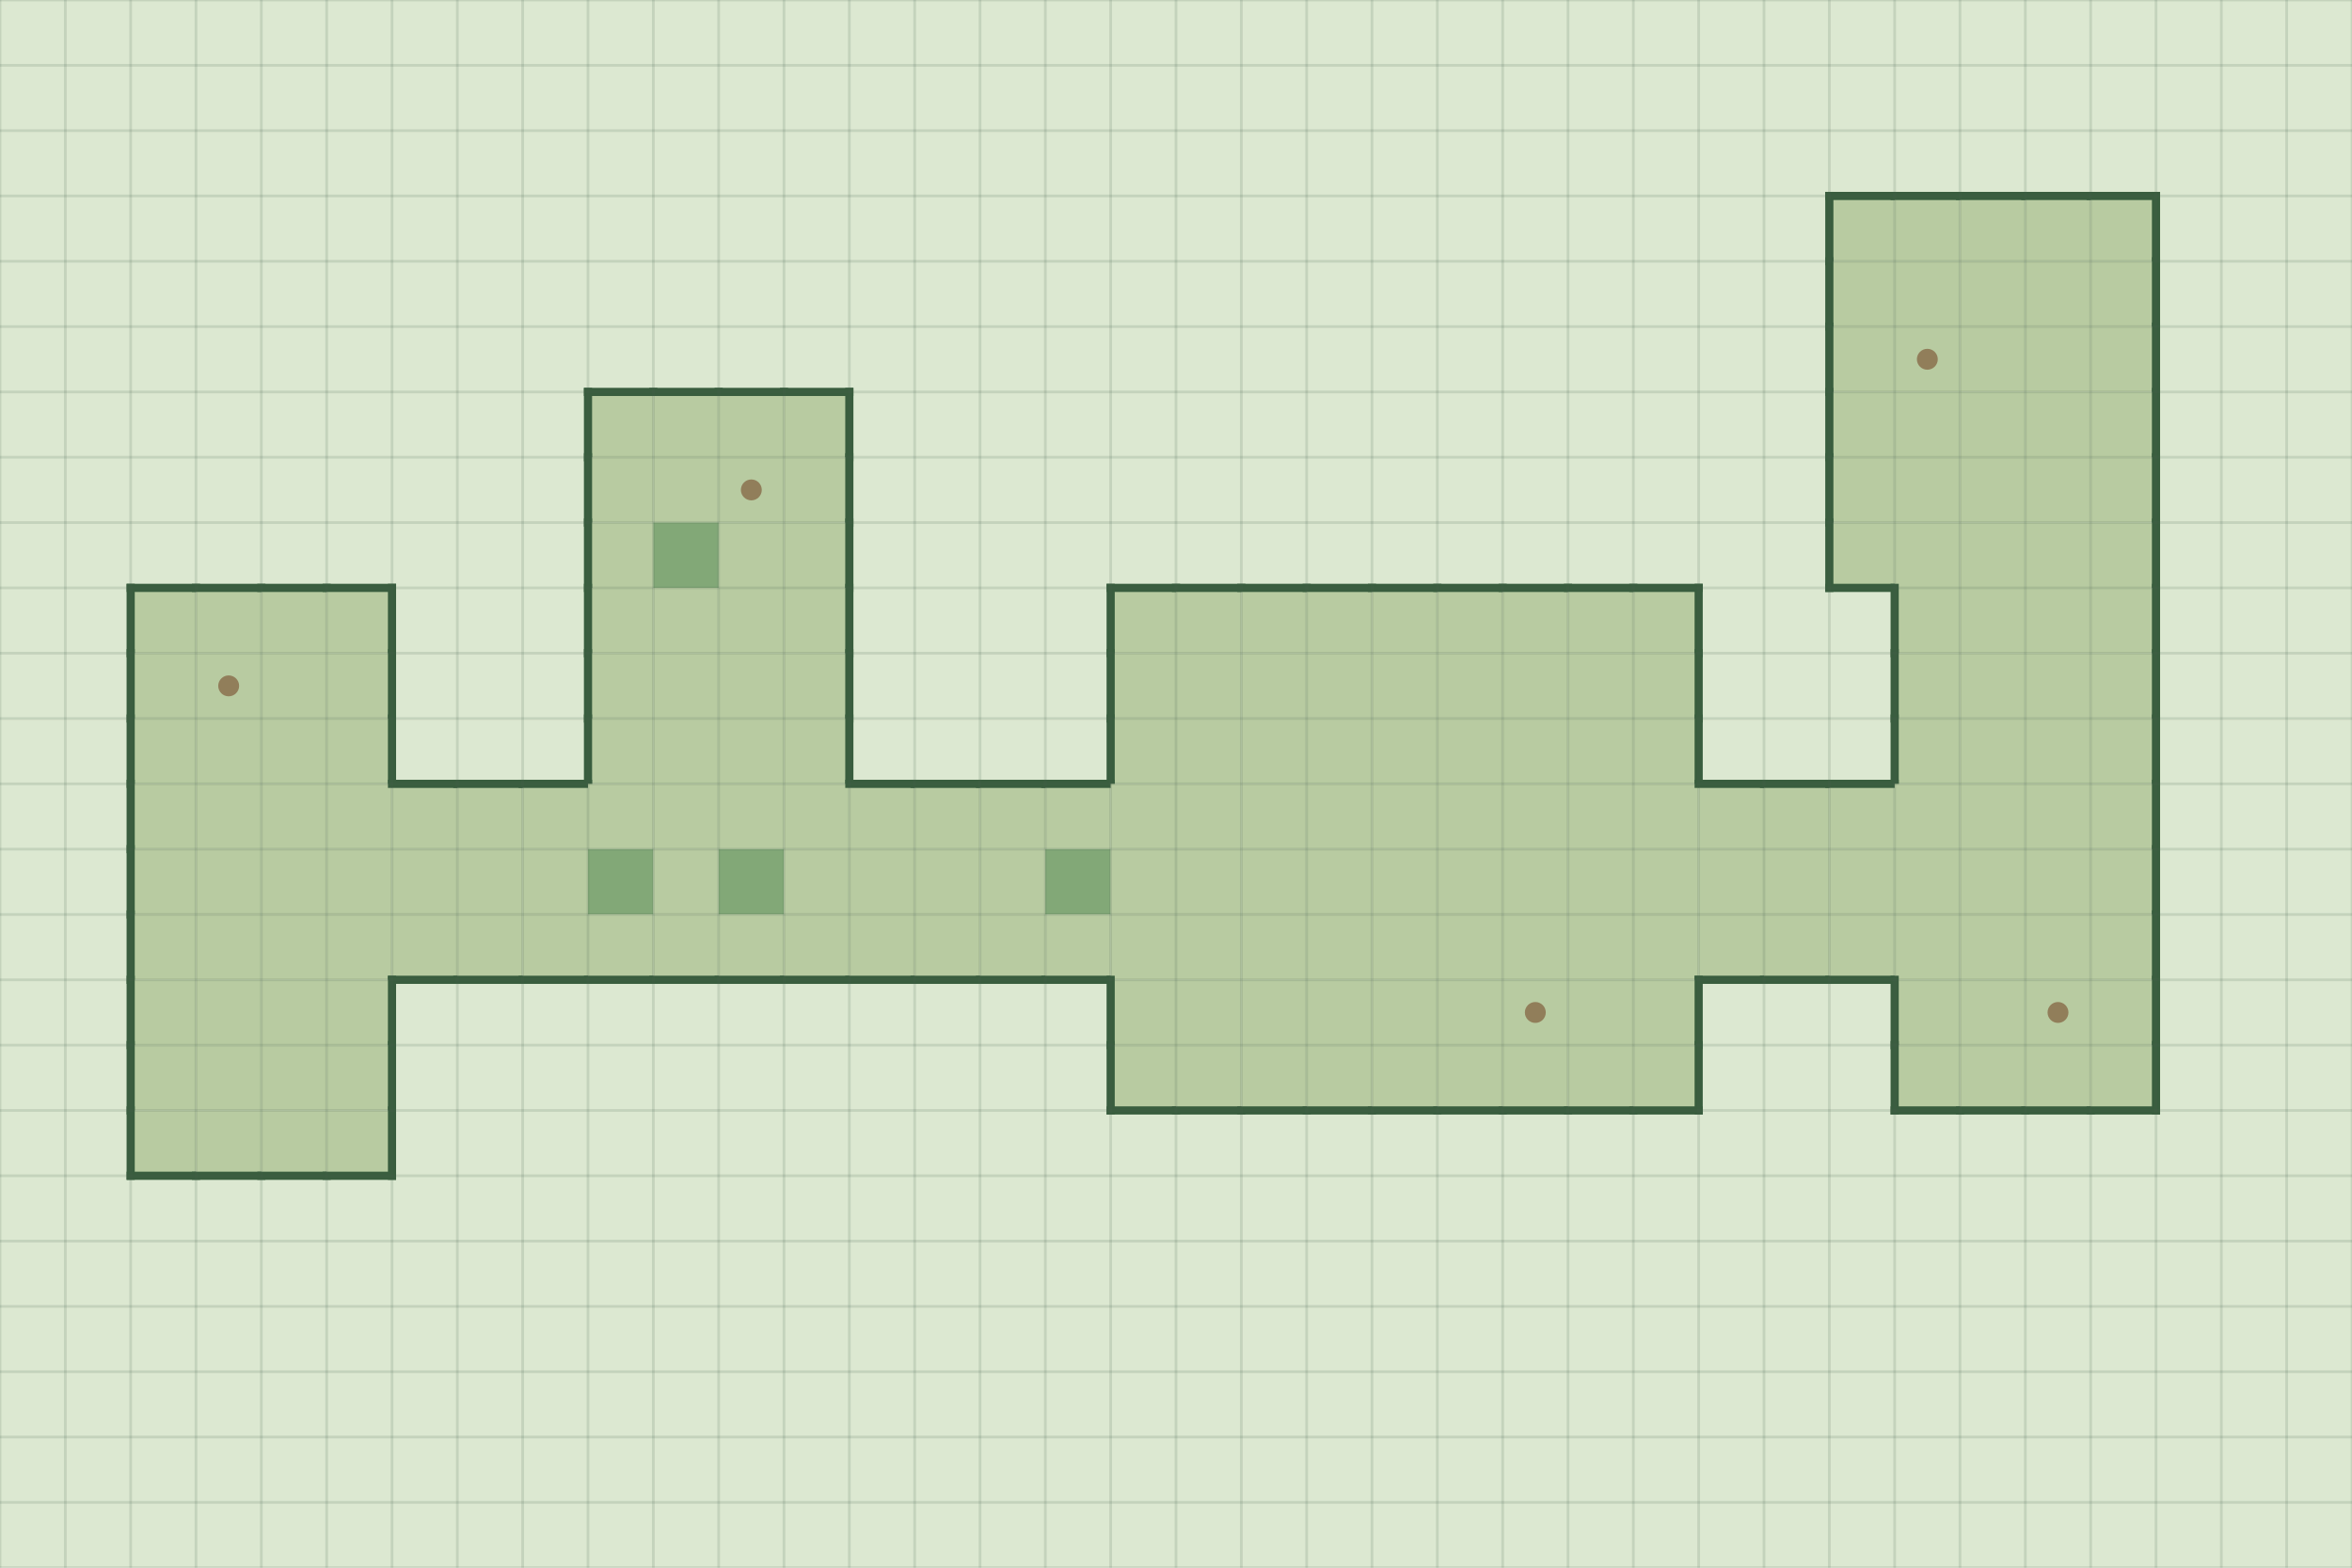
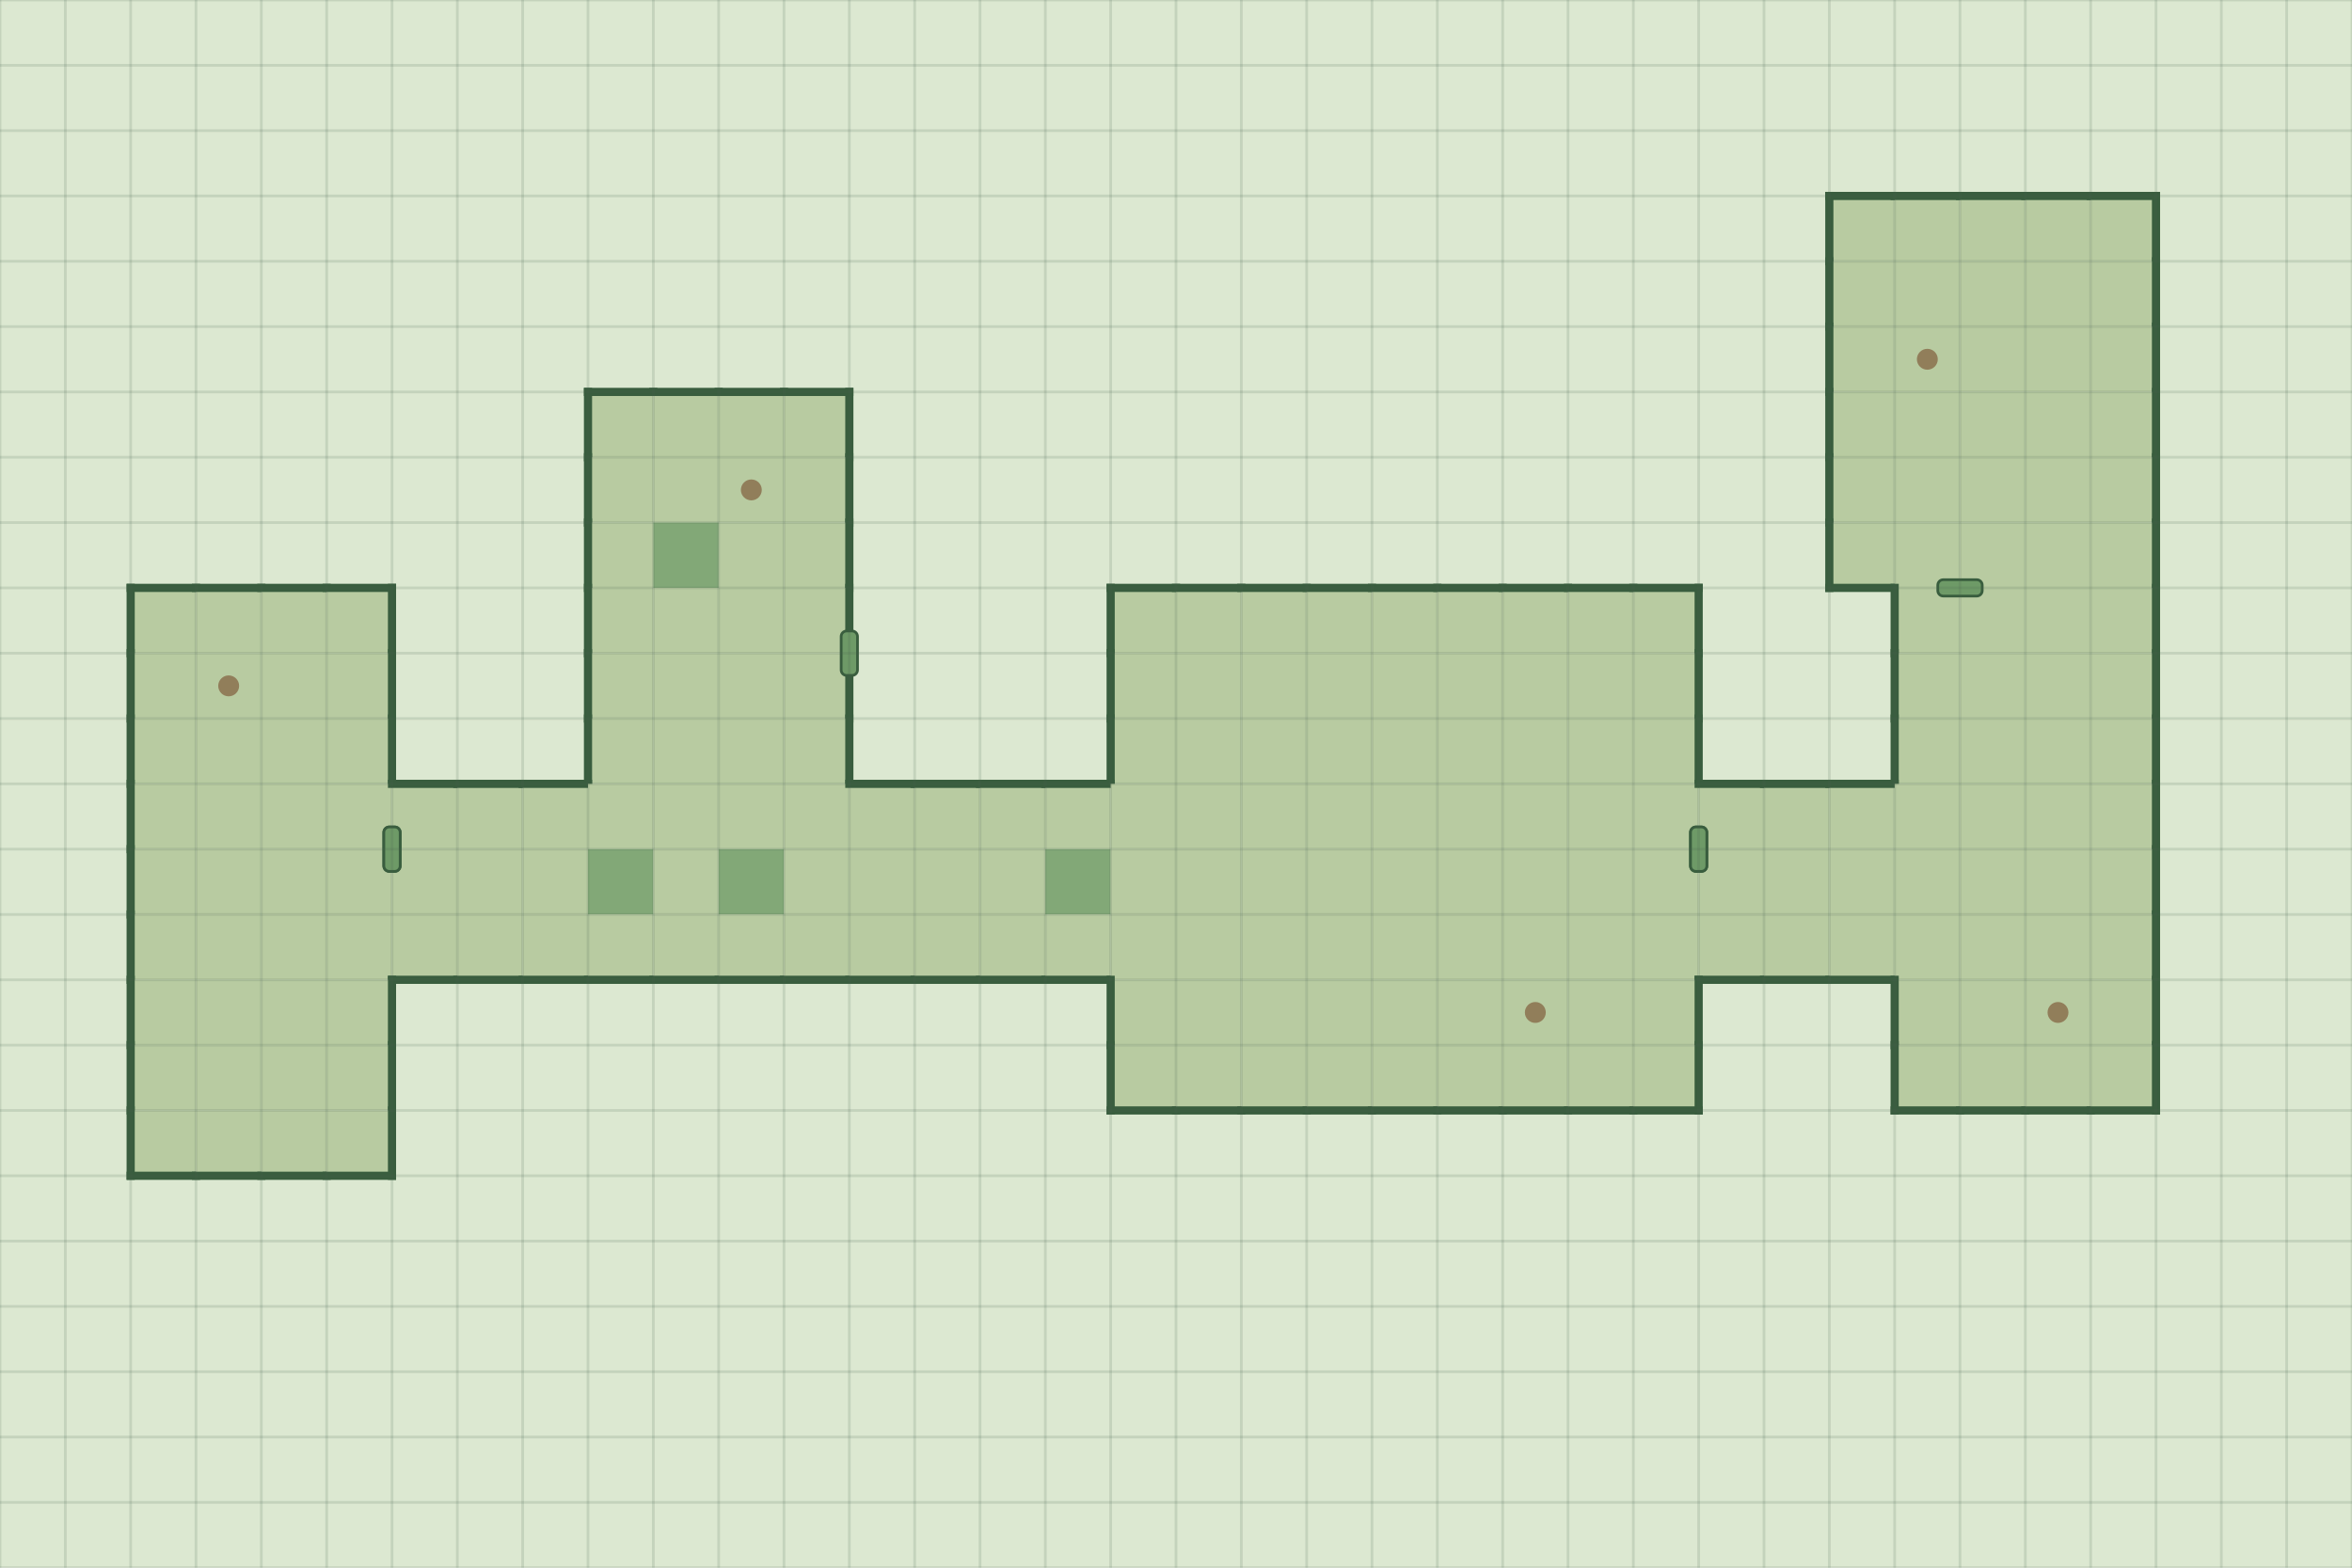
<svg xmlns="http://www.w3.org/2000/svg" viewBox="0 0 864 576" role="img" aria-label="The Broken Bridge">
  <rect width="864" height="576" fill="#dce8d1" />
  <rect x="672" y="72" width="24" height="24" fill="#b8cba1" opacity="1" />
  <path d="M672 72L696 72" stroke="#395d3e" stroke-width="3" stroke-linecap="square" />
  <path d="M672 72L672 96" stroke="#395d3e" stroke-width="3" stroke-linecap="square" />
  <rect x="696" y="72" width="24" height="24" fill="#b8cba1" opacity="1" />
  <path d="M696 72L720 72" stroke="#395d3e" stroke-width="3" stroke-linecap="square" />
  <rect x="720" y="72" width="24" height="24" fill="#b8cba1" opacity="1" />
  <path d="M720 72L744 72" stroke="#395d3e" stroke-width="3" stroke-linecap="square" />
  <rect x="744" y="72" width="24" height="24" fill="#b8cba1" opacity="1" />
  <path d="M744 72L768 72" stroke="#395d3e" stroke-width="3" stroke-linecap="square" />
  <rect x="768" y="72" width="24" height="24" fill="#b8cba1" opacity="1" />
  <path d="M768 72L792 72" stroke="#395d3e" stroke-width="3" stroke-linecap="square" />
  <path d="M792 72L792 96" stroke="#395d3e" stroke-width="3" stroke-linecap="square" />
  <rect x="672" y="96" width="24" height="24" fill="#b8cba1" opacity="1" />
  <path d="M672 96L672 120" stroke="#395d3e" stroke-width="3" stroke-linecap="square" />
  <rect x="696" y="96" width="24" height="24" fill="#b8cba1" opacity="1" />
  <rect x="720" y="96" width="24" height="24" fill="#b8cba1" opacity="1" />
  <rect x="744" y="96" width="24" height="24" fill="#b8cba1" opacity="1" />
  <rect x="768" y="96" width="24" height="24" fill="#b8cba1" opacity="1" />
  <path d="M792 96L792 120" stroke="#395d3e" stroke-width="3" stroke-linecap="square" />
  <rect x="672" y="120" width="24" height="24" fill="#b8cba1" opacity="1" />
  <path d="M672 120L672 144" stroke="#395d3e" stroke-width="3" stroke-linecap="square" />
  <rect x="696" y="120" width="24" height="24" fill="#b8cba1" opacity="1" />
  <rect x="720" y="120" width="24" height="24" fill="#b8cba1" opacity="1" />
  <rect x="744" y="120" width="24" height="24" fill="#b8cba1" opacity="1" />
  <rect x="768" y="120" width="24" height="24" fill="#b8cba1" opacity="1" />
  <path d="M792 120L792 144" stroke="#395d3e" stroke-width="3" stroke-linecap="square" />
  <rect x="216" y="144" width="24" height="24" fill="#b8cba1" opacity="1" />
  <path d="M216 144L240 144" stroke="#395d3e" stroke-width="3" stroke-linecap="square" />
  <path d="M216 144L216 168" stroke="#395d3e" stroke-width="3" stroke-linecap="square" />
  <rect x="240" y="144" width="24" height="24" fill="#b8cba1" opacity="1" />
  <path d="M240 144L264 144" stroke="#395d3e" stroke-width="3" stroke-linecap="square" />
  <rect x="264" y="144" width="24" height="24" fill="#b8cba1" opacity="1" />
  <path d="M264 144L288 144" stroke="#395d3e" stroke-width="3" stroke-linecap="square" />
  <rect x="288" y="144" width="24" height="24" fill="#b8cba1" opacity="1" />
  <path d="M288 144L312 144" stroke="#395d3e" stroke-width="3" stroke-linecap="square" />
  <path d="M312 144L312 168" stroke="#395d3e" stroke-width="3" stroke-linecap="square" />
  <rect x="672" y="144" width="24" height="24" fill="#b8cba1" opacity="1" />
  <path d="M672 144L672 168" stroke="#395d3e" stroke-width="3" stroke-linecap="square" />
  <rect x="696" y="144" width="24" height="24" fill="#b8cba1" opacity="1" />
  <rect x="720" y="144" width="24" height="24" fill="#b8cba1" opacity="1" />
  <rect x="744" y="144" width="24" height="24" fill="#b8cba1" opacity="1" />
  <rect x="768" y="144" width="24" height="24" fill="#b8cba1" opacity="1" />
  <path d="M792 144L792 168" stroke="#395d3e" stroke-width="3" stroke-linecap="square" />
  <rect x="216" y="168" width="24" height="24" fill="#b8cba1" opacity="1" />
  <path d="M216 168L216 192" stroke="#395d3e" stroke-width="3" stroke-linecap="square" />
  <rect x="240" y="168" width="24" height="24" fill="#b8cba1" opacity="1" />
  <rect x="264" y="168" width="24" height="24" fill="#b8cba1" opacity="1" />
  <rect x="288" y="168" width="24" height="24" fill="#b8cba1" opacity="1" />
  <path d="M312 168L312 192" stroke="#395d3e" stroke-width="3" stroke-linecap="square" />
  <rect x="672" y="168" width="24" height="24" fill="#b8cba1" opacity="1" />
  <path d="M672 168L672 192" stroke="#395d3e" stroke-width="3" stroke-linecap="square" />
  <rect x="696" y="168" width="24" height="24" fill="#b8cba1" opacity="1" />
  <rect x="720" y="168" width="24" height="24" fill="#b8cba1" opacity="1" />
  <rect x="744" y="168" width="24" height="24" fill="#b8cba1" opacity="1" />
  <rect x="768" y="168" width="24" height="24" fill="#b8cba1" opacity="1" />
  <path d="M792 168L792 192" stroke="#395d3e" stroke-width="3" stroke-linecap="square" />
  <rect x="216" y="192" width="24" height="24" fill="#b8cba1" opacity="1" />
  <path d="M216 192L216 216" stroke="#395d3e" stroke-width="3" stroke-linecap="square" />
  <rect x="240" y="192" width="24" height="24" fill="#b8cba1" opacity="1" />
  <rect x="240" y="192" width="24" height="24" fill="#6e9a67" opacity="0.72" />
  <rect x="264" y="192" width="24" height="24" fill="#b8cba1" opacity="1" />
  <rect x="288" y="192" width="24" height="24" fill="#b8cba1" opacity="1" />
  <path d="M312 192L312 216" stroke="#395d3e" stroke-width="3" stroke-linecap="square" />
  <rect x="672" y="192" width="24" height="24" fill="#b8cba1" opacity="1" />
  <path d="M672 216L696 216" stroke="#395d3e" stroke-width="3" stroke-linecap="square" />
  <path d="M672 192L672 216" stroke="#395d3e" stroke-width="3" stroke-linecap="square" />
  <rect x="696" y="192" width="24" height="24" fill="#b8cba1" opacity="1" />
  <rect x="720" y="192" width="24" height="24" fill="#b8cba1" opacity="1" />
  <rect x="744" y="192" width="24" height="24" fill="#b8cba1" opacity="1" />
  <rect x="768" y="192" width="24" height="24" fill="#b8cba1" opacity="1" />
  <path d="M792 192L792 216" stroke="#395d3e" stroke-width="3" stroke-linecap="square" />
  <rect x="48" y="216" width="24" height="24" fill="#b8cba1" opacity="1" />
  <path d="M48 216L72 216" stroke="#395d3e" stroke-width="3" stroke-linecap="square" />
  <path d="M48 216L48 240" stroke="#395d3e" stroke-width="3" stroke-linecap="square" />
  <rect x="72" y="216" width="24" height="24" fill="#b8cba1" opacity="1" />
  <path d="M72 216L96 216" stroke="#395d3e" stroke-width="3" stroke-linecap="square" />
  <rect x="96" y="216" width="24" height="24" fill="#b8cba1" opacity="1" />
  <path d="M96 216L120 216" stroke="#395d3e" stroke-width="3" stroke-linecap="square" />
  <rect x="120" y="216" width="24" height="24" fill="#b8cba1" opacity="1" />
  <path d="M120 216L144 216" stroke="#395d3e" stroke-width="3" stroke-linecap="square" />
  <path d="M144 216L144 240" stroke="#395d3e" stroke-width="3" stroke-linecap="square" />
  <rect x="216" y="216" width="24" height="24" fill="#b8cba1" opacity="1" />
  <path d="M216 216L216 240" stroke="#395d3e" stroke-width="3" stroke-linecap="square" />
  <rect x="240" y="216" width="24" height="24" fill="#b8cba1" opacity="1" />
  <rect x="264" y="216" width="24" height="24" fill="#b8cba1" opacity="1" />
  <rect x="288" y="216" width="24" height="24" fill="#b8cba1" opacity="1" />
  <path d="M312 216L312 240" stroke="#395d3e" stroke-width="3" stroke-linecap="square" />
  <rect x="408" y="216" width="24" height="24" fill="#b8cba1" opacity="1" />
  <path d="M408 216L432 216" stroke="#395d3e" stroke-width="3" stroke-linecap="square" />
  <path d="M408 216L408 240" stroke="#395d3e" stroke-width="3" stroke-linecap="square" />
  <rect x="432" y="216" width="24" height="24" fill="#b8cba1" opacity="1" />
  <path d="M432 216L456 216" stroke="#395d3e" stroke-width="3" stroke-linecap="square" />
  <rect x="456" y="216" width="24" height="24" fill="#b8cba1" opacity="1" />
  <path d="M456 216L480 216" stroke="#395d3e" stroke-width="3" stroke-linecap="square" />
  <rect x="480" y="216" width="24" height="24" fill="#b8cba1" opacity="1" />
  <path d="M480 216L504 216" stroke="#395d3e" stroke-width="3" stroke-linecap="square" />
  <rect x="504" y="216" width="24" height="24" fill="#b8cba1" opacity="1" />
  <path d="M504 216L528 216" stroke="#395d3e" stroke-width="3" stroke-linecap="square" />
  <rect x="528" y="216" width="24" height="24" fill="#b8cba1" opacity="1" />
  <path d="M528 216L552 216" stroke="#395d3e" stroke-width="3" stroke-linecap="square" />
  <rect x="552" y="216" width="24" height="24" fill="#b8cba1" opacity="1" />
  <path d="M552 216L576 216" stroke="#395d3e" stroke-width="3" stroke-linecap="square" />
  <rect x="576" y="216" width="24" height="24" fill="#b8cba1" opacity="1" />
  <path d="M576 216L600 216" stroke="#395d3e" stroke-width="3" stroke-linecap="square" />
  <rect x="600" y="216" width="24" height="24" fill="#b8cba1" opacity="1" />
  <path d="M600 216L624 216" stroke="#395d3e" stroke-width="3" stroke-linecap="square" />
  <path d="M624 216L624 240" stroke="#395d3e" stroke-width="3" stroke-linecap="square" />
  <rect x="696" y="216" width="24" height="24" fill="#b8cba1" opacity="1" />
  <path d="M696 216L696 240" stroke="#395d3e" stroke-width="3" stroke-linecap="square" />
  <rect x="720" y="216" width="24" height="24" fill="#b8cba1" opacity="1" />
  <rect x="744" y="216" width="24" height="24" fill="#b8cba1" opacity="1" />
  <rect x="768" y="216" width="24" height="24" fill="#b8cba1" opacity="1" />
  <path d="M792 216L792 240" stroke="#395d3e" stroke-width="3" stroke-linecap="square" />
  <rect x="48" y="240" width="24" height="24" fill="#b8cba1" opacity="1" />
  <path d="M48 240L48 264" stroke="#395d3e" stroke-width="3" stroke-linecap="square" />
  <rect x="72" y="240" width="24" height="24" fill="#b8cba1" opacity="1" />
  <rect x="96" y="240" width="24" height="24" fill="#b8cba1" opacity="1" />
  <rect x="120" y="240" width="24" height="24" fill="#b8cba1" opacity="1" />
  <path d="M144 240L144 264" stroke="#395d3e" stroke-width="3" stroke-linecap="square" />
  <rect x="216" y="240" width="24" height="24" fill="#b8cba1" opacity="1" />
  <path d="M216 240L216 264" stroke="#395d3e" stroke-width="3" stroke-linecap="square" />
  <rect x="240" y="240" width="24" height="24" fill="#b8cba1" opacity="1" />
  <rect x="264" y="240" width="24" height="24" fill="#b8cba1" opacity="1" />
  <rect x="288" y="240" width="24" height="24" fill="#b8cba1" opacity="1" />
  <path d="M312 240L312 264" stroke="#395d3e" stroke-width="3" stroke-linecap="square" />
  <rect x="408" y="240" width="24" height="24" fill="#b8cba1" opacity="1" />
  <path d="M408 240L408 264" stroke="#395d3e" stroke-width="3" stroke-linecap="square" />
  <rect x="432" y="240" width="24" height="24" fill="#b8cba1" opacity="1" />
  <rect x="456" y="240" width="24" height="24" fill="#b8cba1" opacity="1" />
  <rect x="480" y="240" width="24" height="24" fill="#b8cba1" opacity="1" />
  <rect x="504" y="240" width="24" height="24" fill="#b8cba1" opacity="1" />
  <rect x="528" y="240" width="24" height="24" fill="#b8cba1" opacity="1" />
  <rect x="552" y="240" width="24" height="24" fill="#b8cba1" opacity="1" />
  <rect x="576" y="240" width="24" height="24" fill="#b8cba1" opacity="1" />
  <rect x="600" y="240" width="24" height="24" fill="#b8cba1" opacity="1" />
  <path d="M624 240L624 264" stroke="#395d3e" stroke-width="3" stroke-linecap="square" />
  <rect x="696" y="240" width="24" height="24" fill="#b8cba1" opacity="1" />
  <path d="M696 240L696 264" stroke="#395d3e" stroke-width="3" stroke-linecap="square" />
  <rect x="720" y="240" width="24" height="24" fill="#b8cba1" opacity="1" />
  <rect x="744" y="240" width="24" height="24" fill="#b8cba1" opacity="1" />
  <rect x="768" y="240" width="24" height="24" fill="#b8cba1" opacity="1" />
  <path d="M792 240L792 264" stroke="#395d3e" stroke-width="3" stroke-linecap="square" />
  <rect x="48" y="264" width="24" height="24" fill="#b8cba1" opacity="1" />
  <path d="M48 264L48 288" stroke="#395d3e" stroke-width="3" stroke-linecap="square" />
  <rect x="72" y="264" width="24" height="24" fill="#b8cba1" opacity="1" />
  <rect x="96" y="264" width="24" height="24" fill="#b8cba1" opacity="1" />
  <rect x="120" y="264" width="24" height="24" fill="#b8cba1" opacity="1" />
  <path d="M144 264L144 288" stroke="#395d3e" stroke-width="3" stroke-linecap="square" />
  <rect x="216" y="264" width="24" height="24" fill="#b8cba1" opacity="1" />
  <path d="M216 264L216 288" stroke="#395d3e" stroke-width="3" stroke-linecap="square" />
  <rect x="240" y="264" width="24" height="24" fill="#b8cba1" opacity="1" />
  <rect x="264" y="264" width="24" height="24" fill="#b8cba1" opacity="1" />
  <rect x="288" y="264" width="24" height="24" fill="#b8cba1" opacity="1" />
  <path d="M312 264L312 288" stroke="#395d3e" stroke-width="3" stroke-linecap="square" />
  <rect x="408" y="264" width="24" height="24" fill="#b8cba1" opacity="1" />
  <path d="M408 264L408 288" stroke="#395d3e" stroke-width="3" stroke-linecap="square" />
  <rect x="432" y="264" width="24" height="24" fill="#b8cba1" opacity="1" />
  <rect x="456" y="264" width="24" height="24" fill="#b8cba1" opacity="1" />
  <rect x="480" y="264" width="24" height="24" fill="#b8cba1" opacity="1" />
  <rect x="504" y="264" width="24" height="24" fill="#b8cba1" opacity="1" />
  <rect x="528" y="264" width="24" height="24" fill="#b8cba1" opacity="1" />
  <rect x="552" y="264" width="24" height="24" fill="#b8cba1" opacity="1" />
  <rect x="576" y="264" width="24" height="24" fill="#b8cba1" opacity="1" />
  <rect x="600" y="264" width="24" height="24" fill="#b8cba1" opacity="1" />
  <path d="M624 264L624 288" stroke="#395d3e" stroke-width="3" stroke-linecap="square" />
  <rect x="696" y="264" width="24" height="24" fill="#b8cba1" opacity="1" />
  <path d="M696 264L696 288" stroke="#395d3e" stroke-width="3" stroke-linecap="square" />
  <rect x="720" y="264" width="24" height="24" fill="#b8cba1" opacity="1" />
  <rect x="744" y="264" width="24" height="24" fill="#b8cba1" opacity="1" />
  <rect x="768" y="264" width="24" height="24" fill="#b8cba1" opacity="1" />
  <path d="M792 264L792 288" stroke="#395d3e" stroke-width="3" stroke-linecap="square" />
  <rect x="48" y="288" width="24" height="24" fill="#b8cba1" opacity="1" />
  <path d="M48 288L48 312" stroke="#395d3e" stroke-width="3" stroke-linecap="square" />
  <rect x="72" y="288" width="24" height="24" fill="#b8cba1" opacity="1" />
  <rect x="96" y="288" width="24" height="24" fill="#b8cba1" opacity="1" />
  <rect x="120" y="288" width="24" height="24" fill="#b8cba1" opacity="1" />
  <rect x="144" y="288" width="24" height="24" fill="#b8cba1" opacity="1" />
  <path d="M144 288L168 288" stroke="#395d3e" stroke-width="3" stroke-linecap="square" />
  <rect x="168" y="288" width="24" height="24" fill="#b8cba1" opacity="1" />
  <path d="M168 288L192 288" stroke="#395d3e" stroke-width="3" stroke-linecap="square" />
  <rect x="192" y="288" width="24" height="24" fill="#b8cba1" opacity="1" />
  <path d="M192 288L216 288" stroke="#395d3e" stroke-width="3" stroke-linecap="square" />
  <rect x="216" y="288" width="24" height="24" fill="#b8cba1" opacity="1" />
  <rect x="240" y="288" width="24" height="24" fill="#b8cba1" opacity="1" />
  <rect x="264" y="288" width="24" height="24" fill="#b8cba1" opacity="1" />
  <rect x="288" y="288" width="24" height="24" fill="#b8cba1" opacity="1" />
  <rect x="312" y="288" width="24" height="24" fill="#b8cba1" opacity="1" />
  <path d="M312 288L336 288" stroke="#395d3e" stroke-width="3" stroke-linecap="square" />
  <rect x="336" y="288" width="24" height="24" fill="#b8cba1" opacity="1" />
  <path d="M336 288L360 288" stroke="#395d3e" stroke-width="3" stroke-linecap="square" />
  <rect x="360" y="288" width="24" height="24" fill="#b8cba1" opacity="1" />
  <path d="M360 288L384 288" stroke="#395d3e" stroke-width="3" stroke-linecap="square" />
  <rect x="384" y="288" width="24" height="24" fill="#b8cba1" opacity="1" />
  <path d="M384 288L408 288" stroke="#395d3e" stroke-width="3" stroke-linecap="square" />
  <rect x="408" y="288" width="24" height="24" fill="#b8cba1" opacity="1" />
  <rect x="432" y="288" width="24" height="24" fill="#b8cba1" opacity="1" />
  <rect x="456" y="288" width="24" height="24" fill="#b8cba1" opacity="1" />
  <rect x="480" y="288" width="24" height="24" fill="#b8cba1" opacity="1" />
  <rect x="504" y="288" width="24" height="24" fill="#b8cba1" opacity="1" />
  <rect x="528" y="288" width="24" height="24" fill="#b8cba1" opacity="1" />
  <rect x="552" y="288" width="24" height="24" fill="#b8cba1" opacity="1" />
  <rect x="576" y="288" width="24" height="24" fill="#b8cba1" opacity="1" />
  <rect x="600" y="288" width="24" height="24" fill="#b8cba1" opacity="1" />
  <rect x="624" y="288" width="24" height="24" fill="#b8cba1" opacity="1" />
  <path d="M624 288L648 288" stroke="#395d3e" stroke-width="3" stroke-linecap="square" />
  <rect x="648" y="288" width="24" height="24" fill="#b8cba1" opacity="1" />
  <path d="M648 288L672 288" stroke="#395d3e" stroke-width="3" stroke-linecap="square" />
  <rect x="672" y="288" width="24" height="24" fill="#b8cba1" opacity="1" />
  <path d="M672 288L696 288" stroke="#395d3e" stroke-width="3" stroke-linecap="square" />
  <rect x="696" y="288" width="24" height="24" fill="#b8cba1" opacity="1" />
  <rect x="720" y="288" width="24" height="24" fill="#b8cba1" opacity="1" />
  <rect x="744" y="288" width="24" height="24" fill="#b8cba1" opacity="1" />
  <rect x="768" y="288" width="24" height="24" fill="#b8cba1" opacity="1" />
  <path d="M792 288L792 312" stroke="#395d3e" stroke-width="3" stroke-linecap="square" />
  <rect x="48" y="312" width="24" height="24" fill="#b8cba1" opacity="1" />
  <path d="M48 312L48 336" stroke="#395d3e" stroke-width="3" stroke-linecap="square" />
  <rect x="72" y="312" width="24" height="24" fill="#b8cba1" opacity="1" />
  <rect x="96" y="312" width="24" height="24" fill="#b8cba1" opacity="1" />
  <rect x="120" y="312" width="24" height="24" fill="#b8cba1" opacity="1" />
  <rect x="144" y="312" width="24" height="24" fill="#b8cba1" opacity="1" />
  <rect x="168" y="312" width="24" height="24" fill="#b8cba1" opacity="1" />
  <rect x="192" y="312" width="24" height="24" fill="#b8cba1" opacity="1" />
  <rect x="216" y="312" width="24" height="24" fill="#b8cba1" opacity="1" />
  <rect x="216" y="312" width="24" height="24" fill="#6e9a67" opacity="0.72" />
  <rect x="240" y="312" width="24" height="24" fill="#b8cba1" opacity="1" />
  <rect x="264" y="312" width="24" height="24" fill="#b8cba1" opacity="1" />
  <rect x="264" y="312" width="24" height="24" fill="#6e9a67" opacity="0.72" />
  <rect x="288" y="312" width="24" height="24" fill="#b8cba1" opacity="1" />
  <rect x="312" y="312" width="24" height="24" fill="#b8cba1" opacity="1" />
  <rect x="336" y="312" width="24" height="24" fill="#b8cba1" opacity="1" />
  <rect x="360" y="312" width="24" height="24" fill="#b8cba1" opacity="1" />
  <rect x="384" y="312" width="24" height="24" fill="#b8cba1" opacity="1" />
  <rect x="384" y="312" width="24" height="24" fill="#6e9a67" opacity="0.72" />
  <rect x="408" y="312" width="24" height="24" fill="#b8cba1" opacity="1" />
  <rect x="432" y="312" width="24" height="24" fill="#b8cba1" opacity="1" />
  <rect x="456" y="312" width="24" height="24" fill="#b8cba1" opacity="1" />
  <rect x="480" y="312" width="24" height="24" fill="#b8cba1" opacity="1" />
  <rect x="504" y="312" width="24" height="24" fill="#b8cba1" opacity="1" />
  <rect x="528" y="312" width="24" height="24" fill="#b8cba1" opacity="1" />
  <rect x="552" y="312" width="24" height="24" fill="#b8cba1" opacity="1" />
  <rect x="576" y="312" width="24" height="24" fill="#b8cba1" opacity="1" />
  <rect x="600" y="312" width="24" height="24" fill="#b8cba1" opacity="1" />
  <rect x="624" y="312" width="24" height="24" fill="#b8cba1" opacity="1" />
  <rect x="648" y="312" width="24" height="24" fill="#b8cba1" opacity="1" />
  <rect x="672" y="312" width="24" height="24" fill="#b8cba1" opacity="1" />
  <rect x="696" y="312" width="24" height="24" fill="#b8cba1" opacity="1" />
  <rect x="720" y="312" width="24" height="24" fill="#b8cba1" opacity="1" />
  <rect x="744" y="312" width="24" height="24" fill="#b8cba1" opacity="1" />
  <rect x="768" y="312" width="24" height="24" fill="#b8cba1" opacity="1" />
  <path d="M792 312L792 336" stroke="#395d3e" stroke-width="3" stroke-linecap="square" />
  <rect x="48" y="336" width="24" height="24" fill="#b8cba1" opacity="1" />
  <path d="M48 336L48 360" stroke="#395d3e" stroke-width="3" stroke-linecap="square" />
  <rect x="72" y="336" width="24" height="24" fill="#b8cba1" opacity="1" />
  <rect x="96" y="336" width="24" height="24" fill="#b8cba1" opacity="1" />
  <rect x="120" y="336" width="24" height="24" fill="#b8cba1" opacity="1" />
  <rect x="144" y="336" width="24" height="24" fill="#b8cba1" opacity="1" />
  <path d="M144 360L168 360" stroke="#395d3e" stroke-width="3" stroke-linecap="square" />
  <rect x="168" y="336" width="24" height="24" fill="#b8cba1" opacity="1" />
  <path d="M168 360L192 360" stroke="#395d3e" stroke-width="3" stroke-linecap="square" />
  <rect x="192" y="336" width="24" height="24" fill="#b8cba1" opacity="1" />
  <path d="M192 360L216 360" stroke="#395d3e" stroke-width="3" stroke-linecap="square" />
  <rect x="216" y="336" width="24" height="24" fill="#b8cba1" opacity="1" />
  <path d="M216 360L240 360" stroke="#395d3e" stroke-width="3" stroke-linecap="square" />
  <rect x="240" y="336" width="24" height="24" fill="#b8cba1" opacity="1" />
  <path d="M240 360L264 360" stroke="#395d3e" stroke-width="3" stroke-linecap="square" />
  <rect x="264" y="336" width="24" height="24" fill="#b8cba1" opacity="1" />
  <path d="M264 360L288 360" stroke="#395d3e" stroke-width="3" stroke-linecap="square" />
  <rect x="288" y="336" width="24" height="24" fill="#b8cba1" opacity="1" />
  <path d="M288 360L312 360" stroke="#395d3e" stroke-width="3" stroke-linecap="square" />
  <rect x="312" y="336" width="24" height="24" fill="#b8cba1" opacity="1" />
  <path d="M312 360L336 360" stroke="#395d3e" stroke-width="3" stroke-linecap="square" />
  <rect x="336" y="336" width="24" height="24" fill="#b8cba1" opacity="1" />
  <path d="M336 360L360 360" stroke="#395d3e" stroke-width="3" stroke-linecap="square" />
  <rect x="360" y="336" width="24" height="24" fill="#b8cba1" opacity="1" />
  <path d="M360 360L384 360" stroke="#395d3e" stroke-width="3" stroke-linecap="square" />
  <rect x="384" y="336" width="24" height="24" fill="#b8cba1" opacity="1" />
  <path d="M384 360L408 360" stroke="#395d3e" stroke-width="3" stroke-linecap="square" />
  <rect x="408" y="336" width="24" height="24" fill="#b8cba1" opacity="1" />
  <rect x="432" y="336" width="24" height="24" fill="#b8cba1" opacity="1" />
  <rect x="456" y="336" width="24" height="24" fill="#b8cba1" opacity="1" />
  <rect x="480" y="336" width="24" height="24" fill="#b8cba1" opacity="1" />
  <rect x="504" y="336" width="24" height="24" fill="#b8cba1" opacity="1" />
  <rect x="528" y="336" width="24" height="24" fill="#b8cba1" opacity="1" />
  <rect x="552" y="336" width="24" height="24" fill="#b8cba1" opacity="1" />
  <rect x="576" y="336" width="24" height="24" fill="#b8cba1" opacity="1" />
  <rect x="600" y="336" width="24" height="24" fill="#b8cba1" opacity="1" />
  <rect x="624" y="336" width="24" height="24" fill="#b8cba1" opacity="1" />
  <path d="M624 360L648 360" stroke="#395d3e" stroke-width="3" stroke-linecap="square" />
  <rect x="648" y="336" width="24" height="24" fill="#b8cba1" opacity="1" />
  <path d="M648 360L672 360" stroke="#395d3e" stroke-width="3" stroke-linecap="square" />
  <rect x="672" y="336" width="24" height="24" fill="#b8cba1" opacity="1" />
  <path d="M672 360L696 360" stroke="#395d3e" stroke-width="3" stroke-linecap="square" />
  <rect x="696" y="336" width="24" height="24" fill="#b8cba1" opacity="1" />
  <rect x="720" y="336" width="24" height="24" fill="#b8cba1" opacity="1" />
  <rect x="744" y="336" width="24" height="24" fill="#b8cba1" opacity="1" />
  <rect x="768" y="336" width="24" height="24" fill="#b8cba1" opacity="1" />
  <path d="M792 336L792 360" stroke="#395d3e" stroke-width="3" stroke-linecap="square" />
  <rect x="48" y="360" width="24" height="24" fill="#b8cba1" opacity="1" />
  <path d="M48 360L48 384" stroke="#395d3e" stroke-width="3" stroke-linecap="square" />
  <rect x="72" y="360" width="24" height="24" fill="#b8cba1" opacity="1" />
  <rect x="96" y="360" width="24" height="24" fill="#b8cba1" opacity="1" />
  <rect x="120" y="360" width="24" height="24" fill="#b8cba1" opacity="1" />
  <path d="M144 360L144 384" stroke="#395d3e" stroke-width="3" stroke-linecap="square" />
  <rect x="408" y="360" width="24" height="24" fill="#b8cba1" opacity="1" />
  <path d="M408 360L408 384" stroke="#395d3e" stroke-width="3" stroke-linecap="square" />
  <rect x="432" y="360" width="24" height="24" fill="#b8cba1" opacity="1" />
  <rect x="456" y="360" width="24" height="24" fill="#b8cba1" opacity="1" />
  <rect x="480" y="360" width="24" height="24" fill="#b8cba1" opacity="1" />
  <rect x="504" y="360" width="24" height="24" fill="#b8cba1" opacity="1" />
  <rect x="528" y="360" width="24" height="24" fill="#b8cba1" opacity="1" />
  <rect x="552" y="360" width="24" height="24" fill="#b8cba1" opacity="1" />
  <rect x="576" y="360" width="24" height="24" fill="#b8cba1" opacity="1" />
  <rect x="600" y="360" width="24" height="24" fill="#b8cba1" opacity="1" />
  <path d="M624 360L624 384" stroke="#395d3e" stroke-width="3" stroke-linecap="square" />
  <rect x="696" y="360" width="24" height="24" fill="#b8cba1" opacity="1" />
  <path d="M696 360L696 384" stroke="#395d3e" stroke-width="3" stroke-linecap="square" />
  <rect x="720" y="360" width="24" height="24" fill="#b8cba1" opacity="1" />
  <rect x="744" y="360" width="24" height="24" fill="#b8cba1" opacity="1" />
  <rect x="768" y="360" width="24" height="24" fill="#b8cba1" opacity="1" />
  <path d="M792 360L792 384" stroke="#395d3e" stroke-width="3" stroke-linecap="square" />
  <rect x="48" y="384" width="24" height="24" fill="#b8cba1" opacity="1" />
  <path d="M48 384L48 408" stroke="#395d3e" stroke-width="3" stroke-linecap="square" />
  <rect x="72" y="384" width="24" height="24" fill="#b8cba1" opacity="1" />
  <rect x="96" y="384" width="24" height="24" fill="#b8cba1" opacity="1" />
  <rect x="120" y="384" width="24" height="24" fill="#b8cba1" opacity="1" />
  <path d="M144 384L144 408" stroke="#395d3e" stroke-width="3" stroke-linecap="square" />
  <rect x="408" y="384" width="24" height="24" fill="#b8cba1" opacity="1" />
  <path d="M408 408L432 408" stroke="#395d3e" stroke-width="3" stroke-linecap="square" />
  <path d="M408 384L408 408" stroke="#395d3e" stroke-width="3" stroke-linecap="square" />
  <rect x="432" y="384" width="24" height="24" fill="#b8cba1" opacity="1" />
  <path d="M432 408L456 408" stroke="#395d3e" stroke-width="3" stroke-linecap="square" />
  <rect x="456" y="384" width="24" height="24" fill="#b8cba1" opacity="1" />
  <path d="M456 408L480 408" stroke="#395d3e" stroke-width="3" stroke-linecap="square" />
  <rect x="480" y="384" width="24" height="24" fill="#b8cba1" opacity="1" />
  <path d="M480 408L504 408" stroke="#395d3e" stroke-width="3" stroke-linecap="square" />
  <rect x="504" y="384" width="24" height="24" fill="#b8cba1" opacity="1" />
  <path d="M504 408L528 408" stroke="#395d3e" stroke-width="3" stroke-linecap="square" />
  <rect x="528" y="384" width="24" height="24" fill="#b8cba1" opacity="1" />
  <path d="M528 408L552 408" stroke="#395d3e" stroke-width="3" stroke-linecap="square" />
  <rect x="552" y="384" width="24" height="24" fill="#b8cba1" opacity="1" />
  <path d="M552 408L576 408" stroke="#395d3e" stroke-width="3" stroke-linecap="square" />
  <rect x="576" y="384" width="24" height="24" fill="#b8cba1" opacity="1" />
  <path d="M576 408L600 408" stroke="#395d3e" stroke-width="3" stroke-linecap="square" />
  <rect x="600" y="384" width="24" height="24" fill="#b8cba1" opacity="1" />
  <path d="M624 384L624 408" stroke="#395d3e" stroke-width="3" stroke-linecap="square" />
  <path d="M600 408L624 408" stroke="#395d3e" stroke-width="3" stroke-linecap="square" />
  <rect x="696" y="384" width="24" height="24" fill="#b8cba1" opacity="1" />
  <path d="M696 408L720 408" stroke="#395d3e" stroke-width="3" stroke-linecap="square" />
  <path d="M696 384L696 408" stroke="#395d3e" stroke-width="3" stroke-linecap="square" />
  <rect x="720" y="384" width="24" height="24" fill="#b8cba1" opacity="1" />
  <path d="M720 408L744 408" stroke="#395d3e" stroke-width="3" stroke-linecap="square" />
  <rect x="744" y="384" width="24" height="24" fill="#b8cba1" opacity="1" />
  <path d="M744 408L768 408" stroke="#395d3e" stroke-width="3" stroke-linecap="square" />
  <rect x="768" y="384" width="24" height="24" fill="#b8cba1" opacity="1" />
  <path d="M792 384L792 408" stroke="#395d3e" stroke-width="3" stroke-linecap="square" />
  <path d="M768 408L792 408" stroke="#395d3e" stroke-width="3" stroke-linecap="square" />
  <rect x="48" y="408" width="24" height="24" fill="#b8cba1" opacity="1" />
  <path d="M48 432L72 432" stroke="#395d3e" stroke-width="3" stroke-linecap="square" />
  <path d="M48 408L48 432" stroke="#395d3e" stroke-width="3" stroke-linecap="square" />
  <rect x="72" y="408" width="24" height="24" fill="#b8cba1" opacity="1" />
  <path d="M72 432L96 432" stroke="#395d3e" stroke-width="3" stroke-linecap="square" />
  <rect x="96" y="408" width="24" height="24" fill="#b8cba1" opacity="1" />
  <path d="M96 432L120 432" stroke="#395d3e" stroke-width="3" stroke-linecap="square" />
  <rect x="120" y="408" width="24" height="24" fill="#b8cba1" opacity="1" />
  <path d="M144 408L144 432" stroke="#395d3e" stroke-width="3" stroke-linecap="square" />
  <path d="M120 432L144 432" stroke="#395d3e" stroke-width="3" stroke-linecap="square" />
+   <rect x="141" y="303.84" width="6" height="16.32" rx="2" fill="#6e9a67" stroke="#395d3e" stroke-width="1" />
+   <rect x="309" y="231.84" width="6" height="16.32" rx="2" fill="#6e9a67" stroke="#395d3e" stroke-width="1" />
+   <rect x="621" y="303.84" width="6" height="16.32" rx="2" fill="#6e9a67" stroke="#395d3e" stroke-width="1" />
+   <rect x="711.84" y="213" width="16.32" height="6" rx="2" fill="#6e9a67" stroke="#395d3e" stroke-width="1" />
+   <rect x="141" y="303.84" width="6" height="16.32" rx="2" fill="#6e9a67" stroke="#395d3e" stroke-width="1" />
+   <rect x="621" y="303.84" width="6" height="16.32" rx="2" fill="#6e9a67" stroke="#395d3e" stroke-width="1" />
  <circle cx="84" cy="252" r="3.84" fill="#876a48" opacity=".8" />
  <circle cx="276" cy="180" r="3.84" fill="#876a48" opacity=".8" />
  <circle cx="564" cy="372" r="3.84" fill="#876a48" opacity=".8" />
  <circle cx="708" cy="132" r="3.84" fill="#876a48" opacity=".8" />
  <circle cx="756" cy="372" r="3.84" fill="#876a48" opacity=".8" />
  <path d="M0 0V576" stroke="#47634b" stroke-opacity=".16" />
  <path d="M24 0V576" stroke="#47634b" stroke-opacity=".16" />
  <path d="M48 0V576" stroke="#47634b" stroke-opacity=".16" />
  <path d="M72 0V576" stroke="#47634b" stroke-opacity=".16" />
  <path d="M96 0V576" stroke="#47634b" stroke-opacity=".16" />
  <path d="M120 0V576" stroke="#47634b" stroke-opacity=".16" />
  <path d="M144 0V576" stroke="#47634b" stroke-opacity=".16" />
  <path d="M168 0V576" stroke="#47634b" stroke-opacity=".16" />
  <path d="M192 0V576" stroke="#47634b" stroke-opacity=".16" />
  <path d="M216 0V576" stroke="#47634b" stroke-opacity=".16" />
  <path d="M240 0V576" stroke="#47634b" stroke-opacity=".16" />
  <path d="M264 0V576" stroke="#47634b" stroke-opacity=".16" />
  <path d="M288 0V576" stroke="#47634b" stroke-opacity=".16" />
  <path d="M312 0V576" stroke="#47634b" stroke-opacity=".16" />
  <path d="M336 0V576" stroke="#47634b" stroke-opacity=".16" />
  <path d="M360 0V576" stroke="#47634b" stroke-opacity=".16" />
  <path d="M384 0V576" stroke="#47634b" stroke-opacity=".16" />
  <path d="M408 0V576" stroke="#47634b" stroke-opacity=".16" />
  <path d="M432 0V576" stroke="#47634b" stroke-opacity=".16" />
  <path d="M456 0V576" stroke="#47634b" stroke-opacity=".16" />
  <path d="M480 0V576" stroke="#47634b" stroke-opacity=".16" />
  <path d="M504 0V576" stroke="#47634b" stroke-opacity=".16" />
  <path d="M528 0V576" stroke="#47634b" stroke-opacity=".16" />
  <path d="M552 0V576" stroke="#47634b" stroke-opacity=".16" />
  <path d="M576 0V576" stroke="#47634b" stroke-opacity=".16" />
  <path d="M600 0V576" stroke="#47634b" stroke-opacity=".16" />
  <path d="M624 0V576" stroke="#47634b" stroke-opacity=".16" />
  <path d="M648 0V576" stroke="#47634b" stroke-opacity=".16" />
  <path d="M672 0V576" stroke="#47634b" stroke-opacity=".16" />
  <path d="M696 0V576" stroke="#47634b" stroke-opacity=".16" />
  <path d="M720 0V576" stroke="#47634b" stroke-opacity=".16" />
  <path d="M744 0V576" stroke="#47634b" stroke-opacity=".16" />
  <path d="M768 0V576" stroke="#47634b" stroke-opacity=".16" />
  <path d="M792 0V576" stroke="#47634b" stroke-opacity=".16" />
  <path d="M816 0V576" stroke="#47634b" stroke-opacity=".16" />
  <path d="M840 0V576" stroke="#47634b" stroke-opacity=".16" />
  <path d="M864 0V576" stroke="#47634b" stroke-opacity=".16" />
  <path d="M0 0H864" stroke="#47634b" stroke-opacity=".16" />
  <path d="M0 24H864" stroke="#47634b" stroke-opacity=".16" />
  <path d="M0 48H864" stroke="#47634b" stroke-opacity=".16" />
  <path d="M0 72H864" stroke="#47634b" stroke-opacity=".16" />
  <path d="M0 96H864" stroke="#47634b" stroke-opacity=".16" />
  <path d="M0 120H864" stroke="#47634b" stroke-opacity=".16" />
  <path d="M0 144H864" stroke="#47634b" stroke-opacity=".16" />
  <path d="M0 168H864" stroke="#47634b" stroke-opacity=".16" />
  <path d="M0 192H864" stroke="#47634b" stroke-opacity=".16" />
  <path d="M0 216H864" stroke="#47634b" stroke-opacity=".16" />
  <path d="M0 240H864" stroke="#47634b" stroke-opacity=".16" />
  <path d="M0 264H864" stroke="#47634b" stroke-opacity=".16" />
  <path d="M0 288H864" stroke="#47634b" stroke-opacity=".16" />
  <path d="M0 312H864" stroke="#47634b" stroke-opacity=".16" />
  <path d="M0 336H864" stroke="#47634b" stroke-opacity=".16" />
  <path d="M0 360H864" stroke="#47634b" stroke-opacity=".16" />
  <path d="M0 384H864" stroke="#47634b" stroke-opacity=".16" />
  <path d="M0 408H864" stroke="#47634b" stroke-opacity=".16" />
  <path d="M0 432H864" stroke="#47634b" stroke-opacity=".16" />
  <path d="M0 456H864" stroke="#47634b" stroke-opacity=".16" />
  <path d="M0 480H864" stroke="#47634b" stroke-opacity=".16" />
  <path d="M0 504H864" stroke="#47634b" stroke-opacity=".16" />
  <path d="M0 528H864" stroke="#47634b" stroke-opacity=".16" />
  <path d="M0 552H864" stroke="#47634b" stroke-opacity=".16" />
  <path d="M0 576H864" stroke="#47634b" stroke-opacity=".16" />
</svg>
